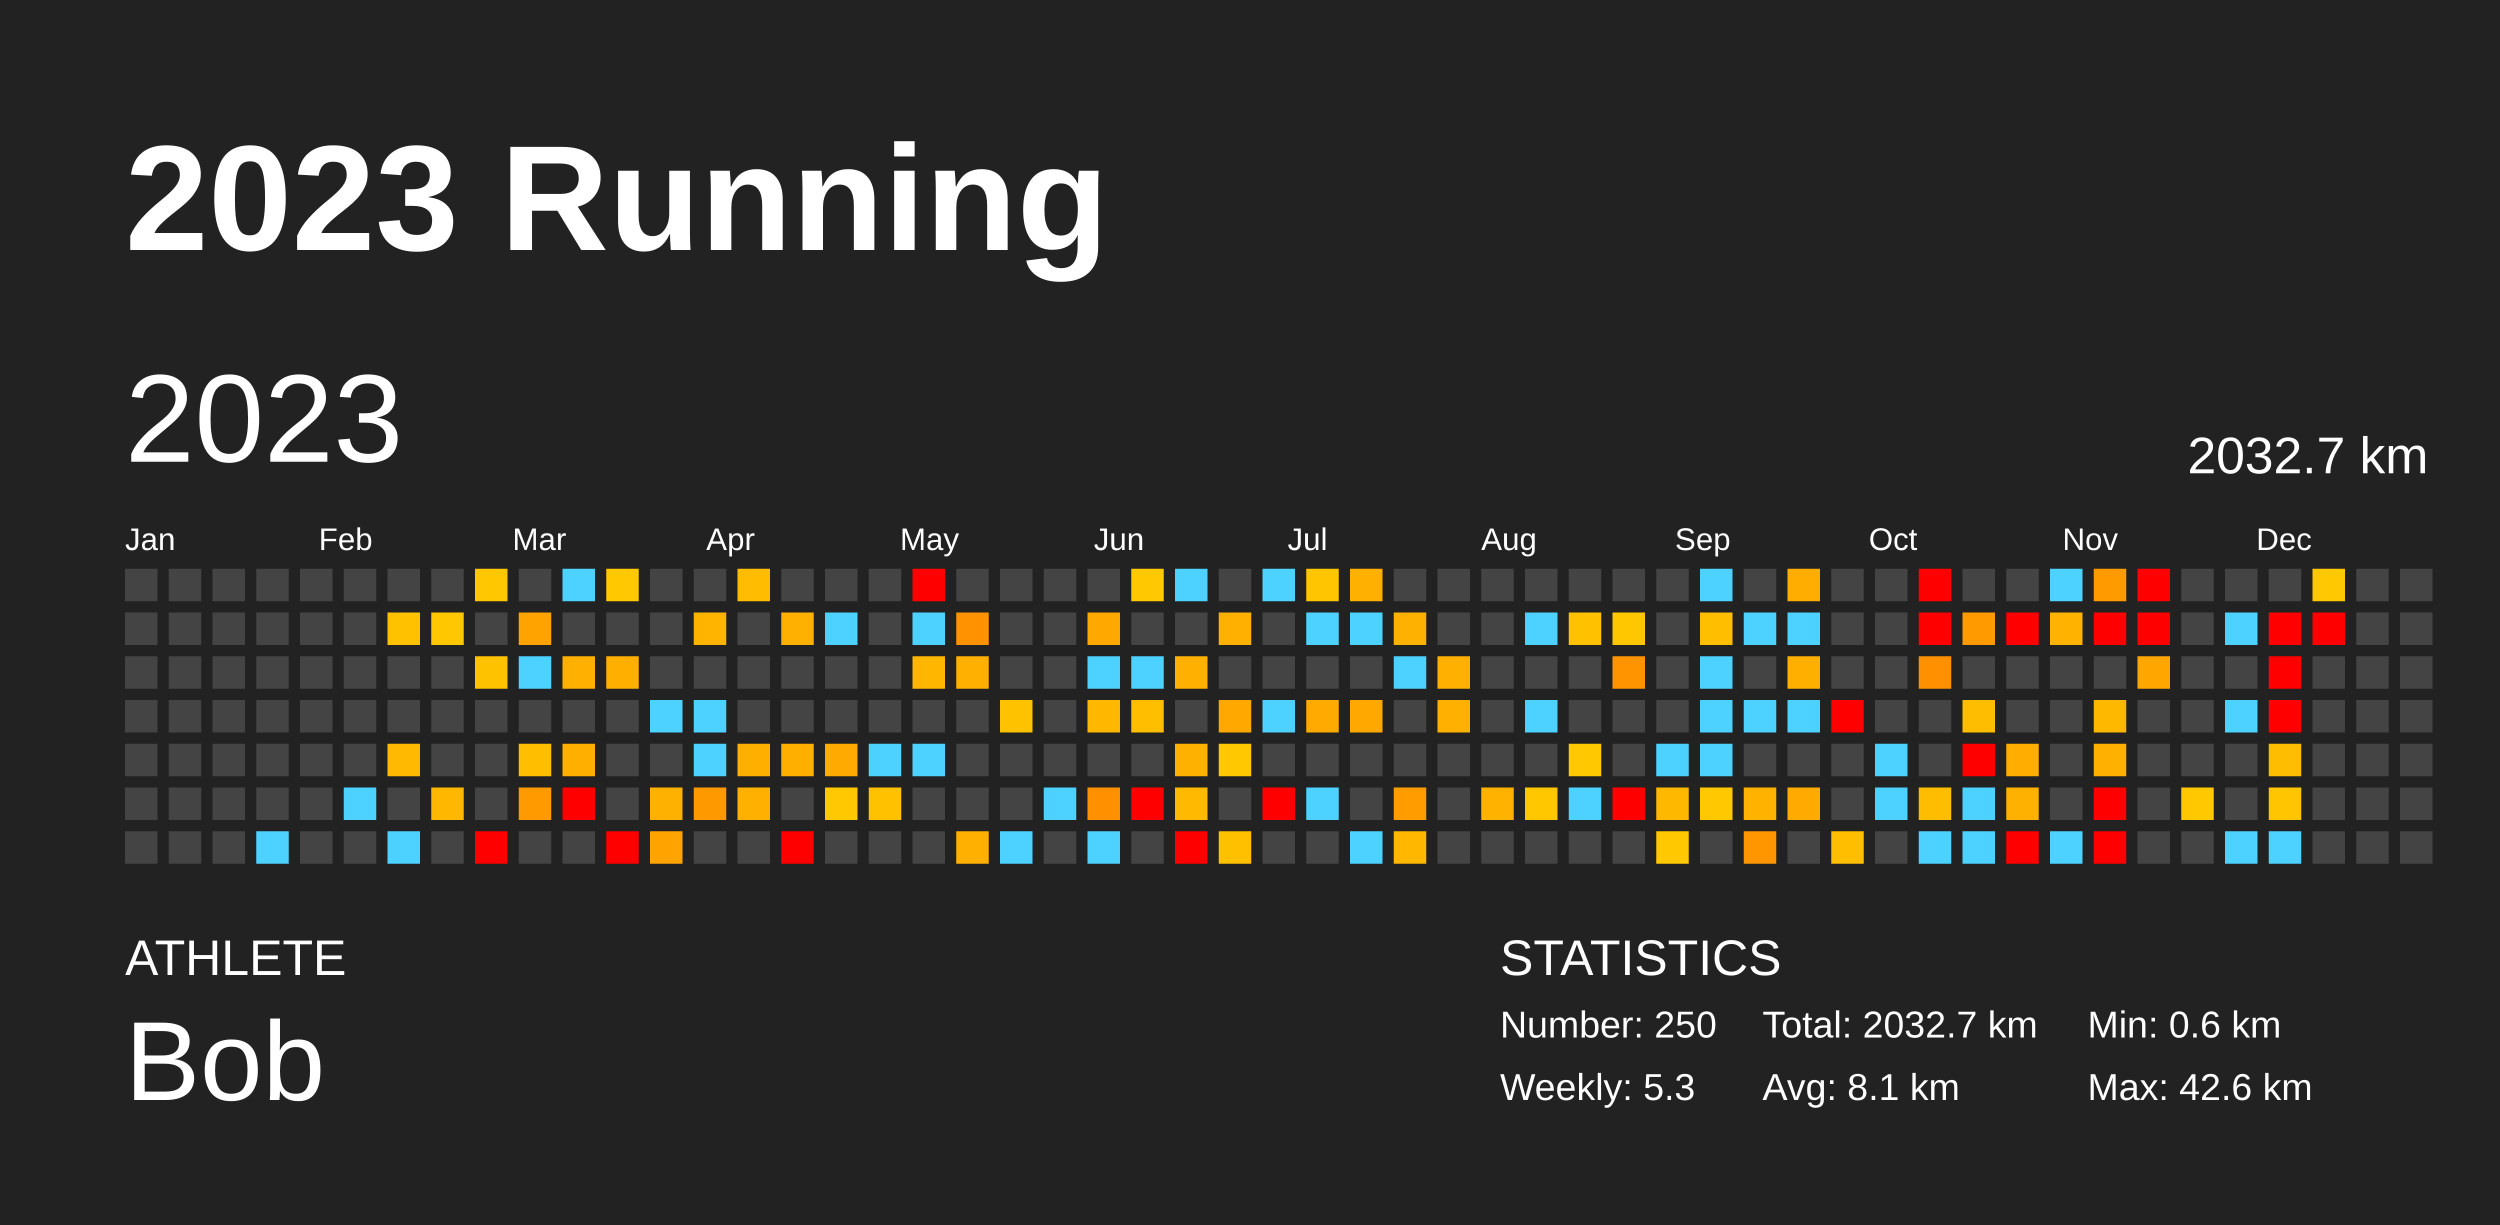
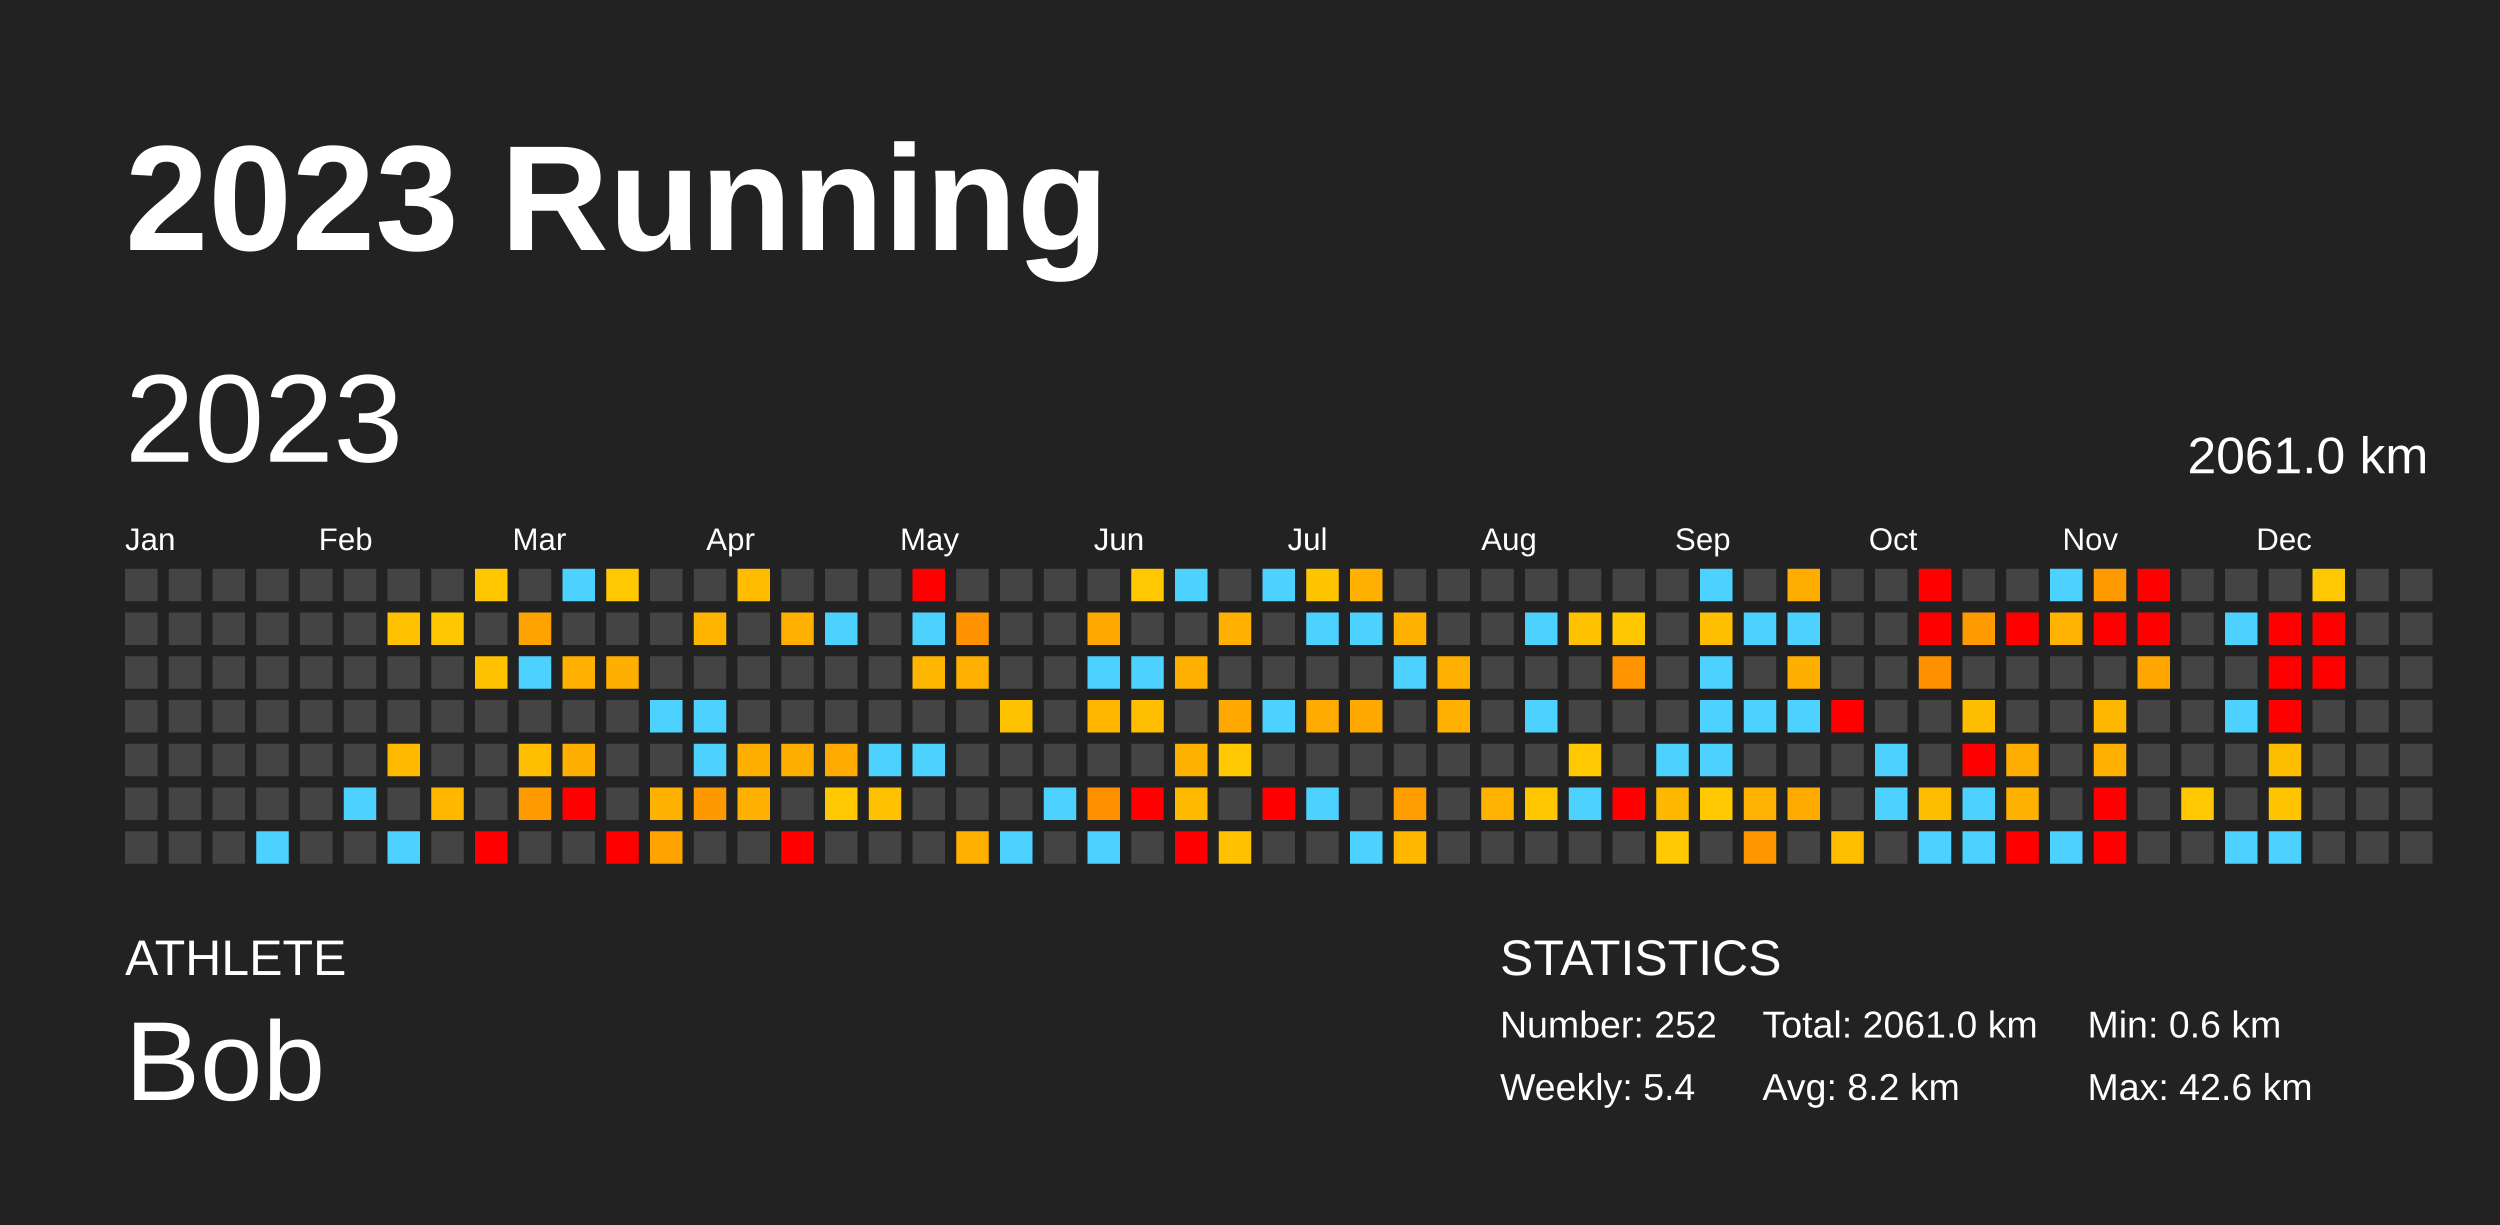
<svg xmlns="http://www.w3.org/2000/svg" baseProfile="full" height="98mm" version="1.1" viewBox="0,0,200,98" width="200mm">
  <defs />
  <rect fill="#222222" height="98" width="200" x="0" y="0" />
  <text fill="#FFFFFF" style="font-size:12px; font-family:Arial; font-weight:bold;" x="10" y="20">2023 Running</text>
  <text fill="#FFFFFF" style="font-size:4px; font-family:Arial" x="10" y="78">ATHLETE</text>
  <text fill="#FFFFFF" style="font-size:9px; font-family:Arial" x="10" y="88">Bob</text>
  <text fill="#FFFFFF" style="font-size:4px; font-family:Arial" x="120" y="78">STATISTICS</text>
-   <text fill="#FFFFFF" style="font-size:3px; font-family:Arial" x="120" y="83">Number: 250</text>
-   <text fill="#FFFFFF" style="font-size:3px; font-family:Arial" x="120" y="88">Weekly: 5.3</text>
-   <text fill="#FFFFFF" style="font-size:3px; font-family:Arial" x="141" y="83">Total: 2032.7 km</text>
-   <text fill="#FFFFFF" style="font-size:3px; font-family:Arial" x="141" y="88">Avg: 8.1 km</text>
+   <text fill="#FFFFFF" style="font-size:3px; font-family:Arial" x="120" y="83">Number: 252</text>
+   <text fill="#FFFFFF" style="font-size:3px; font-family:Arial" x="120" y="88">Weekly: 5.4</text>
+   <text fill="#FFFFFF" style="font-size:3px; font-family:Arial" x="141" y="83">Total: 2061.0 km</text>
+   <text fill="#FFFFFF" style="font-size:3px; font-family:Arial" x="141" y="88">Avg: 8.2 km</text>
  <text fill="#FFFFFF" style="font-size:3px; font-family:Arial" x="167" y="83">Min: 0.6 km</text>
  <text fill="#FFFFFF" style="font-size:3px; font-family:Arial" x="167" y="88">Max: 42.6 km</text>
  <text dominant-baseline="hanging" fill="#FFFFFF" style="font-size:10.0px; font-family:Arial;" x="10" y="30">2023</text>
-   <text dominant-baseline="hanging" fill="#FFFFFF" style="font-size:4.125px; font-family:Arial;" x="175" y="35">2032.7 km</text>
+   <text dominant-baseline="hanging" fill="#FFFFFF" style="font-size:4.125px; font-family:Arial;" x="175" y="35">2061.0 km</text>
  <text fill="#FFFFFF" style="font-size:2.5px; font-family:Arial" x="10.0" y="44">Jan</text>
  <text fill="#FFFFFF" style="font-size:2.5px; font-family:Arial" x="25.5" y="44">Feb</text>
  <text fill="#FFFFFF" style="font-size:2.5px; font-family:Arial" x="41.0" y="44">Mar</text>
  <text fill="#FFFFFF" style="font-size:2.5px; font-family:Arial" x="56.5" y="44">Apr</text>
  <text fill="#FFFFFF" style="font-size:2.5px; font-family:Arial" x="72.0" y="44">May</text>
  <text fill="#FFFFFF" style="font-size:2.5px; font-family:Arial" x="87.5" y="44">Jun</text>
  <text fill="#FFFFFF" style="font-size:2.5px; font-family:Arial" x="103.0" y="44">Jul</text>
  <text fill="#FFFFFF" style="font-size:2.5px; font-family:Arial" x="118.5" y="44">Aug</text>
  <text fill="#FFFFFF" style="font-size:2.5px; font-family:Arial" x="134.0" y="44">Sep</text>
  <text fill="#FFFFFF" style="font-size:2.5px; font-family:Arial" x="149.5" y="44">Oct</text>
  <text fill="#FFFFFF" style="font-size:2.5px; font-family:Arial" x="165.0" y="44">Nov</text>
  <text fill="#FFFFFF" style="font-size:2.5px; font-family:Arial" x="180.5" y="44">Dec</text>
  <rect fill="#444444" height="2.6" width="2.6" x="10.0" y="45.5" />
  <rect fill="#444444" height="2.6" width="2.6" x="10.0" y="49.0" />
  <rect fill="#444444" height="2.6" width="2.6" x="10.0" y="52.5" />
  <rect fill="#444444" height="2.6" width="2.6" x="10.0" y="56.0" />
  <rect fill="#444444" height="2.6" width="2.6" x="10.0" y="59.5" />
  <rect fill="#444444" height="2.6" width="2.6" x="10.0" y="63.0" />
  <rect fill="#444444" height="2.6" width="2.6" x="10.0" y="66.5" />
  <rect fill="#444444" height="2.6" width="2.6" x="13.5" y="45.5" />
  <rect fill="#444444" height="2.6" width="2.6" x="13.5" y="49.0" />
  <rect fill="#444444" height="2.6" width="2.6" x="13.5" y="52.5" />
  <rect fill="#444444" height="2.6" width="2.6" x="13.5" y="56.0" />
  <rect fill="#444444" height="2.6" width="2.6" x="13.5" y="59.5" />
  <rect fill="#444444" height="2.6" width="2.6" x="13.5" y="63.0" />
  <rect fill="#444444" height="2.6" width="2.6" x="13.5" y="66.5" />
  <rect fill="#444444" height="2.6" width="2.6" x="17.0" y="45.5" />
  <rect fill="#444444" height="2.6" width="2.6" x="17.0" y="49.0" />
  <rect fill="#444444" height="2.6" width="2.6" x="17.0" y="52.5" />
  <rect fill="#444444" height="2.6" width="2.6" x="17.0" y="56.0" />
  <rect fill="#444444" height="2.6" width="2.6" x="17.0" y="59.5" />
  <rect fill="#444444" height="2.6" width="2.6" x="17.0" y="63.0" />
  <rect fill="#444444" height="2.6" width="2.6" x="17.0" y="66.5" />
  <rect fill="#444444" height="2.6" width="2.6" x="20.5" y="45.5" />
  <rect fill="#444444" height="2.6" width="2.6" x="20.5" y="49.0" />
  <rect fill="#444444" height="2.6" width="2.6" x="20.5" y="52.5" />
  <rect fill="#444444" height="2.6" width="2.6" x="20.5" y="56.0" />
  <rect fill="#444444" height="2.6" width="2.6" x="20.5" y="59.5" />
  <rect fill="#444444" height="2.6" width="2.6" x="20.5" y="63.0" />
  <rect fill="#4dd2ff" height="2.6" width="2.6" x="20.5" y="66.5" />
  <rect fill="#444444" height="2.6" width="2.6" x="24.0" y="45.5" />
  <rect fill="#444444" height="2.6" width="2.6" x="24.0" y="49.0" />
  <rect fill="#444444" height="2.6" width="2.6" x="24.0" y="52.5" />
  <rect fill="#444444" height="2.6" width="2.6" x="24.0" y="56.0" />
  <rect fill="#444444" height="2.6" width="2.6" x="24.0" y="59.5" />
  <rect fill="#444444" height="2.6" width="2.6" x="24.0" y="63.0" />
  <rect fill="#444444" height="2.6" width="2.6" x="24.0" y="66.5" />
  <rect fill="#444444" height="2.6" width="2.6" x="27.5" y="45.5" />
  <rect fill="#444444" height="2.6" width="2.6" x="27.5" y="49.0" />
  <rect fill="#444444" height="2.6" width="2.6" x="27.5" y="52.5" />
  <rect fill="#444444" height="2.6" width="2.6" x="27.5" y="56.0" />
  <rect fill="#444444" height="2.6" width="2.6" x="27.5" y="59.5" />
  <rect fill="#4dd2ff" height="2.6" width="2.6" x="27.5" y="63.0" />
  <rect fill="#444444" height="2.6" width="2.6" x="27.5" y="66.5" />
  <rect fill="#444444" height="2.6" width="2.6" x="31.0" y="45.5" />
  <rect fill="#ffc100" height="2.6" width="2.6" x="31.0" y="49.0" />
  <rect fill="#444444" height="2.6" width="2.6" x="31.0" y="52.5" />
  <rect fill="#444444" height="2.6" width="2.6" x="31.0" y="56.0" />
  <rect fill="#ffba00" height="2.6" width="2.6" x="31.0" y="59.5" />
  <rect fill="#444444" height="2.6" width="2.6" x="31.0" y="63.0" />
  <rect fill="#4dd2ff" height="2.6" width="2.6" x="31.0" y="66.5" />
  <rect fill="#444444" height="2.6" width="2.6" x="34.5" y="45.5" />
  <rect fill="#ffc700" height="2.6" width="2.6" x="34.5" y="49.0" />
  <rect fill="#444444" height="2.6" width="2.6" x="34.5" y="52.5" />
  <rect fill="#444444" height="2.6" width="2.6" x="34.5" y="56.0" />
  <rect fill="#444444" height="2.6" width="2.6" x="34.5" y="59.5" />
  <rect fill="#ffb700" height="2.6" width="2.6" x="34.5" y="63.0" />
  <rect fill="#444444" height="2.6" width="2.6" x="34.5" y="66.5" />
  <rect fill="#ffc700" height="2.6" width="2.6" x="38.0" y="45.5" />
  <rect fill="#444444" height="2.6" width="2.6" x="38.0" y="49.0" />
  <rect fill="#ffc200" height="2.6" width="2.6" x="38.0" y="52.5" />
  <rect fill="#444444" height="2.6" width="2.6" x="38.0" y="56.0" />
  <rect fill="#444444" height="2.6" width="2.6" x="38.0" y="59.5" />
  <rect fill="#444444" height="2.6" width="2.6" x="38.0" y="63.0" />
  <rect fill="red" height="2.6" width="2.6" x="38.0" y="66.5" />
  <rect fill="#444444" height="2.6" width="2.6" x="41.5" y="45.5" />
  <rect fill="#ffa300" height="2.6" width="2.6" x="41.5" y="49.0" />
  <rect fill="#4dd2ff" height="2.6" width="2.6" x="41.5" y="52.5" />
  <rect fill="#444444" height="2.6" width="2.6" x="41.5" y="56.0" />
  <rect fill="#ffbf00" height="2.6" width="2.6" x="41.5" y="59.5" />
  <rect fill="#ff9a00" height="2.6" width="2.6" x="41.5" y="63.0" />
  <rect fill="#444444" height="2.6" width="2.6" x="41.5" y="66.5" />
  <rect fill="#4dd2ff" height="2.6" width="2.6" x="45.0" y="45.5" />
  <rect fill="#444444" height="2.6" width="2.6" x="45.0" y="49.0" />
  <rect fill="#ffb000" height="2.6" width="2.6" x="45.0" y="52.5" />
  <rect fill="#444444" height="2.6" width="2.6" x="45.0" y="56.0" />
  <rect fill="#ffaf00" height="2.6" width="2.6" x="45.0" y="59.5" />
  <rect fill="red" height="2.6" width="2.6" x="45.0" y="63.0" />
  <rect fill="#444444" height="2.6" width="2.6" x="45.0" y="66.5" />
  <rect fill="#ffc800" height="2.6" width="2.6" x="48.5" y="45.5" />
  <rect fill="#444444" height="2.6" width="2.6" x="48.5" y="49.0" />
  <rect fill="#ffaf00" height="2.6" width="2.6" x="48.5" y="52.5" />
  <rect fill="#444444" height="2.6" width="2.6" x="48.5" y="56.0" />
  <rect fill="#444444" height="2.6" width="2.6" x="48.5" y="59.5" />
  <rect fill="#444444" height="2.6" width="2.6" x="48.5" y="63.0" />
  <rect fill="red" height="2.6" width="2.6" x="48.5" y="66.5" />
  <rect fill="#444444" height="2.6" width="2.6" x="52.0" y="45.5" />
  <rect fill="#444444" height="2.6" width="2.6" x="52.0" y="49.0" />
  <rect fill="#444444" height="2.6" width="2.6" x="52.0" y="52.5" />
  <rect fill="#4dd2ff" height="2.6" width="2.6" x="52.0" y="56.0" />
  <rect fill="#444444" height="2.6" width="2.6" x="52.0" y="59.5" />
  <rect fill="#ffb100" height="2.6" width="2.6" x="52.0" y="63.0" />
  <rect fill="#ffa300" height="2.6" width="2.6" x="52.0" y="66.5" />
  <rect fill="#444444" height="2.6" width="2.6" x="55.5" y="45.5" />
  <rect fill="#ffb500" height="2.6" width="2.6" x="55.5" y="49.0" />
  <rect fill="#444444" height="2.6" width="2.6" x="55.5" y="52.5" />
  <rect fill="#4dd2ff" height="2.6" width="2.6" x="55.5" y="56.0" />
  <rect fill="#4dd2ff" height="2.6" width="2.6" x="55.5" y="59.5" />
  <rect fill="#ff9900" height="2.6" width="2.6" x="55.5" y="63.0" />
  <rect fill="#444444" height="2.6" width="2.6" x="55.5" y="66.5" />
  <rect fill="#ffbc00" height="2.6" width="2.6" x="59.0" y="45.5" />
  <rect fill="#444444" height="2.6" width="2.6" x="59.0" y="49.0" />
  <rect fill="#444444" height="2.6" width="2.6" x="59.0" y="52.5" />
  <rect fill="#444444" height="2.6" width="2.6" x="59.0" y="56.0" />
  <rect fill="#ffaf00" height="2.6" width="2.6" x="59.0" y="59.5" />
  <rect fill="#ffb000" height="2.6" width="2.6" x="59.0" y="63.0" />
  <rect fill="#444444" height="2.6" width="2.6" x="59.0" y="66.5" />
  <rect fill="#444444" height="2.6" width="2.6" x="62.5" y="45.5" />
  <rect fill="#ffb000" height="2.6" width="2.6" x="62.5" y="49.0" />
  <rect fill="#444444" height="2.6" width="2.6" x="62.5" y="52.5" />
  <rect fill="#444444" height="2.6" width="2.6" x="62.5" y="56.0" />
  <rect fill="#ffaf00" height="2.6" width="2.6" x="62.5" y="59.5" />
  <rect fill="#444444" height="2.6" width="2.6" x="62.5" y="63.0" />
  <rect fill="red" height="2.6" width="2.6" x="62.5" y="66.5" />
  <rect fill="#444444" height="2.6" width="2.6" x="66.0" y="45.5" />
  <rect fill="#4dd2ff" height="2.6" width="2.6" x="66.0" y="49.0" />
  <rect fill="#444444" height="2.6" width="2.6" x="66.0" y="52.5" />
  <rect fill="#444444" height="2.6" width="2.6" x="66.0" y="56.0" />
  <rect fill="#ffaa00" height="2.6" width="2.6" x="66.0" y="59.5" />
  <rect fill="#ffc800" height="2.6" width="2.6" x="66.0" y="63.0" />
  <rect fill="#444444" height="2.6" width="2.6" x="66.0" y="66.5" />
  <rect fill="#444444" height="2.6" width="2.6" x="69.5" y="45.5" />
  <rect fill="#444444" height="2.6" width="2.6" x="69.5" y="49.0" />
  <rect fill="#444444" height="2.6" width="2.6" x="69.5" y="52.5" />
  <rect fill="#444444" height="2.6" width="2.6" x="69.5" y="56.0" />
  <rect fill="#4dd2ff" height="2.6" width="2.6" x="69.5" y="59.5" />
  <rect fill="#ffc100" height="2.6" width="2.6" x="69.5" y="63.0" />
  <rect fill="#444444" height="2.6" width="2.6" x="69.5" y="66.5" />
  <rect fill="red" height="2.6" width="2.6" x="73.0" y="45.5" />
  <rect fill="#4dd2ff" height="2.6" width="2.6" x="73.0" y="49.0" />
  <rect fill="#ffb600" height="2.6" width="2.6" x="73.0" y="52.5" />
  <rect fill="#444444" height="2.6" width="2.6" x="73.0" y="56.0" />
  <rect fill="#4dd2ff" height="2.6" width="2.6" x="73.0" y="59.5" />
  <rect fill="#444444" height="2.6" width="2.6" x="73.0" y="63.0" />
  <rect fill="#444444" height="2.6" width="2.6" x="73.0" y="66.5" />
  <rect fill="#444444" height="2.6" width="2.6" x="76.5" y="45.5" />
  <rect fill="#ff9200" height="2.6" width="2.6" x="76.5" y="49.0" />
  <rect fill="#ffb000" height="2.6" width="2.6" x="76.5" y="52.5" />
  <rect fill="#444444" height="2.6" width="2.6" x="76.5" y="56.0" />
  <rect fill="#444444" height="2.6" width="2.6" x="76.5" y="59.5" />
  <rect fill="#444444" height="2.6" width="2.6" x="76.5" y="63.0" />
  <rect fill="#ffb000" height="2.6" width="2.6" x="76.5" y="66.5" />
  <rect fill="#444444" height="2.6" width="2.6" x="80.0" y="45.5" />
  <rect fill="#444444" height="2.6" width="2.6" x="80.0" y="49.0" />
  <rect fill="#444444" height="2.6" width="2.6" x="80.0" y="52.5" />
  <rect fill="#ffc200" height="2.6" width="2.6" x="80.0" y="56.0" />
  <rect fill="#444444" height="2.6" width="2.6" x="80.0" y="59.5" />
  <rect fill="#444444" height="2.6" width="2.6" x="80.0" y="63.0" />
  <rect fill="#4dd2ff" height="2.6" width="2.6" x="80.0" y="66.5" />
  <rect fill="#444444" height="2.6" width="2.6" x="83.5" y="45.5" />
  <rect fill="#444444" height="2.6" width="2.6" x="83.5" y="49.0" />
  <rect fill="#444444" height="2.6" width="2.6" x="83.5" y="52.5" />
  <rect fill="#444444" height="2.6" width="2.6" x="83.5" y="56.0" />
  <rect fill="#444444" height="2.6" width="2.6" x="83.5" y="59.5" />
  <rect fill="#4dd2ff" height="2.6" width="2.6" x="83.5" y="63.0" />
  <rect fill="#444444" height="2.6" width="2.6" x="83.5" y="66.5" />
  <rect fill="#444444" height="2.6" width="2.6" x="87.0" y="45.5" />
  <rect fill="#ffa900" height="2.6" width="2.6" x="87.0" y="49.0" />
  <rect fill="#4dd2ff" height="2.6" width="2.6" x="87.0" y="52.5" />
  <rect fill="#ffb700" height="2.6" width="2.6" x="87.0" y="56.0" />
  <rect fill="#444444" height="2.6" width="2.6" x="87.0" y="59.5" />
  <rect fill="#ff9100" height="2.6" width="2.6" x="87.0" y="63.0" />
  <rect fill="#4dd2ff" height="2.6" width="2.6" x="87.0" y="66.5" />
  <rect fill="#ffc800" height="2.6" width="2.6" x="90.5" y="45.5" />
  <rect fill="#444444" height="2.6" width="2.6" x="90.5" y="49.0" />
  <rect fill="#4dd2ff" height="2.6" width="2.6" x="90.5" y="52.5" />
  <rect fill="#ffbe00" height="2.6" width="2.6" x="90.5" y="56.0" />
  <rect fill="#444444" height="2.6" width="2.6" x="90.5" y="59.5" />
  <rect fill="red" height="2.6" width="2.6" x="90.5" y="63.0" />
  <rect fill="#444444" height="2.6" width="2.6" x="90.5" y="66.5" />
  <rect fill="#4dd2ff" height="2.6" width="2.6" x="94.0" y="45.5" />
  <rect fill="#444444" height="2.6" width="2.6" x="94.0" y="49.0" />
  <rect fill="#ffb000" height="2.6" width="2.6" x="94.0" y="52.5" />
  <rect fill="#444444" height="2.6" width="2.6" x="94.0" y="56.0" />
  <rect fill="#ffb100" height="2.6" width="2.6" x="94.0" y="59.5" />
  <rect fill="#ffba00" height="2.6" width="2.6" x="94.0" y="63.0" />
  <rect fill="red" height="2.6" width="2.6" x="94.0" y="66.5" />
  <rect fill="#444444" height="2.6" width="2.6" x="97.5" y="45.5" />
  <rect fill="#ffb000" height="2.6" width="2.6" x="97.5" y="49.0" />
  <rect fill="#444444" height="2.6" width="2.6" x="97.5" y="52.5" />
  <rect fill="#ffa800" height="2.6" width="2.6" x="97.5" y="56.0" />
  <rect fill="#ffc800" height="2.6" width="2.6" x="97.5" y="59.5" />
  <rect fill="#444444" height="2.6" width="2.6" x="97.5" y="63.0" />
  <rect fill="#ffc000" height="2.6" width="2.6" x="97.5" y="66.5" />
  <rect fill="#4dd2ff" height="2.6" width="2.6" x="101.0" y="45.5" />
  <rect fill="#444444" height="2.6" width="2.6" x="101.0" y="49.0" />
  <rect fill="#444444" height="2.6" width="2.6" x="101.0" y="52.5" />
  <rect fill="#4dd2ff" height="2.6" width="2.6" x="101.0" y="56.0" />
  <rect fill="#444444" height="2.6" width="2.6" x="101.0" y="59.5" />
  <rect fill="red" height="2.6" width="2.6" x="101.0" y="63.0" />
  <rect fill="#444444" height="2.6" width="2.6" x="101.0" y="66.5" />
  <rect fill="#ffc600" height="2.6" width="2.6" x="104.5" y="45.5" />
  <rect fill="#4dd2ff" height="2.6" width="2.6" x="104.5" y="49.0" />
  <rect fill="#444444" height="2.6" width="2.6" x="104.5" y="52.5" />
  <rect fill="#ffaa00" height="2.6" width="2.6" x="104.5" y="56.0" />
  <rect fill="#444444" height="2.6" width="2.6" x="104.5" y="59.5" />
  <rect fill="#4dd2ff" height="2.6" width="2.6" x="104.5" y="63.0" />
  <rect fill="#444444" height="2.6" width="2.6" x="104.5" y="66.5" />
  <rect fill="#ffb000" height="2.6" width="2.6" x="108.0" y="45.5" />
  <rect fill="#4dd2ff" height="2.6" width="2.6" x="108.0" y="49.0" />
  <rect fill="#444444" height="2.6" width="2.6" x="108.0" y="52.5" />
  <rect fill="#ffa900" height="2.6" width="2.6" x="108.0" y="56.0" />
  <rect fill="#444444" height="2.6" width="2.6" x="108.0" y="59.5" />
  <rect fill="#444444" height="2.6" width="2.6" x="108.0" y="63.0" />
  <rect fill="#4dd2ff" height="2.6" width="2.6" x="108.0" y="66.5" />
  <rect fill="#444444" height="2.6" width="2.6" x="111.5" y="45.5" />
  <rect fill="#ffb100" height="2.6" width="2.6" x="111.5" y="49.0" />
  <rect fill="#4dd2ff" height="2.6" width="2.6" x="111.5" y="52.5" />
  <rect fill="#444444" height="2.6" width="2.6" x="111.5" y="56.0" />
  <rect fill="#444444" height="2.6" width="2.6" x="111.5" y="59.5" />
  <rect fill="#ff9d00" height="2.6" width="2.6" x="111.5" y="63.0" />
  <rect fill="#ffb700" height="2.6" width="2.6" x="111.5" y="66.5" />
  <rect fill="#444444" height="2.6" width="2.6" x="115.0" y="45.5" />
  <rect fill="#444444" height="2.6" width="2.6" x="115.0" y="49.0" />
  <rect fill="#ffb000" height="2.6" width="2.6" x="115.0" y="52.5" />
  <rect fill="#ffb000" height="2.6" width="2.6" x="115.0" y="56.0" />
  <rect fill="#444444" height="2.6" width="2.6" x="115.0" y="59.5" />
  <rect fill="#444444" height="2.6" width="2.6" x="115.0" y="63.0" />
  <rect fill="#444444" height="2.6" width="2.6" x="115.0" y="66.5" />
  <rect fill="#444444" height="2.6" width="2.6" x="118.5" y="45.5" />
  <rect fill="#444444" height="2.6" width="2.6" x="118.5" y="49.0" />
  <rect fill="#444444" height="2.6" width="2.6" x="118.5" y="52.5" />
  <rect fill="#444444" height="2.6" width="2.6" x="118.5" y="56.0" />
  <rect fill="#444444" height="2.6" width="2.6" x="118.5" y="59.5" />
  <rect fill="#ffb300" height="2.6" width="2.6" x="118.5" y="63.0" />
  <rect fill="#444444" height="2.6" width="2.6" x="118.5" y="66.5" />
  <rect fill="#444444" height="2.6" width="2.6" x="122.0" y="45.5" />
  <rect fill="#4dd2ff" height="2.6" width="2.6" x="122.0" y="49.0" />
  <rect fill="#444444" height="2.6" width="2.6" x="122.0" y="52.5" />
  <rect fill="#4dd2ff" height="2.6" width="2.6" x="122.0" y="56.0" />
  <rect fill="#444444" height="2.6" width="2.6" x="122.0" y="59.5" />
  <rect fill="#ffc700" height="2.6" width="2.6" x="122.0" y="63.0" />
  <rect fill="#444444" height="2.6" width="2.6" x="122.0" y="66.5" />
  <rect fill="#444444" height="2.6" width="2.6" x="125.5" y="45.5" />
  <rect fill="#ffc100" height="2.6" width="2.6" x="125.5" y="49.0" />
  <rect fill="#444444" height="2.6" width="2.6" x="125.5" y="52.5" />
  <rect fill="#444444" height="2.6" width="2.6" x="125.5" y="56.0" />
  <rect fill="#ffc800" height="2.6" width="2.6" x="125.5" y="59.5" />
  <rect fill="#4dd2ff" height="2.6" width="2.6" x="125.5" y="63.0" />
  <rect fill="#444444" height="2.6" width="2.6" x="125.5" y="66.5" />
  <rect fill="#444444" height="2.6" width="2.6" x="129.0" y="45.5" />
  <rect fill="#ffc700" height="2.6" width="2.6" x="129.0" y="49.0" />
  <rect fill="#ff9400" height="2.6" width="2.6" x="129.0" y="52.5" />
  <rect fill="#444444" height="2.6" width="2.6" x="129.0" y="56.0" />
  <rect fill="#444444" height="2.6" width="2.6" x="129.0" y="59.5" />
  <rect fill="red" height="2.6" width="2.6" x="129.0" y="63.0" />
  <rect fill="#444444" height="2.6" width="2.6" x="129.0" y="66.5" />
  <rect fill="#444444" height="2.6" width="2.6" x="132.5" y="45.5" />
  <rect fill="#444444" height="2.6" width="2.6" x="132.5" y="49.0" />
  <rect fill="#444444" height="2.6" width="2.6" x="132.5" y="52.5" />
  <rect fill="#444444" height="2.6" width="2.6" x="132.5" y="56.0" />
  <rect fill="#4dd2ff" height="2.6" width="2.6" x="132.5" y="59.5" />
  <rect fill="#ffb800" height="2.6" width="2.6" x="132.5" y="63.0" />
  <rect fill="#ffc800" height="2.6" width="2.6" x="132.5" y="66.5" />
  <rect fill="#4dd2ff" height="2.6" width="2.6" x="136.0" y="45.5" />
  <rect fill="#ffbf00" height="2.6" width="2.6" x="136.0" y="49.0" />
  <rect fill="#4dd2ff" height="2.6" width="2.6" x="136.0" y="52.5" />
  <rect fill="#4dd2ff" height="2.6" width="2.6" x="136.0" y="56.0" />
  <rect fill="#4dd2ff" height="2.6" width="2.6" x="136.0" y="59.5" />
  <rect fill="#ffc800" height="2.6" width="2.6" x="136.0" y="63.0" />
  <rect fill="#444444" height="2.6" width="2.6" x="136.0" y="66.5" />
  <rect fill="#444444" height="2.6" width="2.6" x="139.5" y="45.5" />
  <rect fill="#4dd2ff" height="2.6" width="2.6" x="139.5" y="49.0" />
  <rect fill="#444444" height="2.6" width="2.6" x="139.5" y="52.5" />
  <rect fill="#4dd2ff" height="2.6" width="2.6" x="139.5" y="56.0" />
  <rect fill="#444444" height="2.6" width="2.6" x="139.5" y="59.5" />
  <rect fill="#ffb300" height="2.6" width="2.6" x="139.5" y="63.0" />
  <rect fill="#ff9600" height="2.6" width="2.6" x="139.5" y="66.5" />
  <rect fill="#ffad00" height="2.6" width="2.6" x="143.0" y="45.5" />
  <rect fill="#4dd2ff" height="2.6" width="2.6" x="143.0" y="49.0" />
  <rect fill="#ffaf00" height="2.6" width="2.6" x="143.0" y="52.5" />
  <rect fill="#4dd2ff" height="2.6" width="2.6" x="143.0" y="56.0" />
  <rect fill="#444444" height="2.6" width="2.6" x="143.0" y="59.5" />
  <rect fill="#ffaa00" height="2.6" width="2.6" x="143.0" y="63.0" />
  <rect fill="#444444" height="2.6" width="2.6" x="143.0" y="66.5" />
  <rect fill="#444444" height="2.6" width="2.6" x="146.5" y="45.5" />
  <rect fill="#444444" height="2.6" width="2.6" x="146.5" y="49.0" />
  <rect fill="#444444" height="2.6" width="2.6" x="146.5" y="52.5" />
  <rect fill="red" height="2.6" width="2.6" x="146.5" y="56.0" />
  <rect fill="#444444" height="2.6" width="2.6" x="146.5" y="59.5" />
  <rect fill="#444444" height="2.6" width="2.6" x="146.5" y="63.0" />
  <rect fill="#ffbf00" height="2.6" width="2.6" x="146.5" y="66.5" />
  <rect fill="#444444" height="2.6" width="2.6" x="150.0" y="45.5" />
  <rect fill="#444444" height="2.6" width="2.6" x="150.0" y="49.0" />
  <rect fill="#444444" height="2.6" width="2.6" x="150.0" y="52.5" />
  <rect fill="#444444" height="2.6" width="2.6" x="150.0" y="56.0" />
  <rect fill="#4dd2ff" height="2.6" width="2.6" x="150.0" y="59.5" />
  <rect fill="#4dd2ff" height="2.6" width="2.6" x="150.0" y="63.0" />
  <rect fill="#444444" height="2.6" width="2.6" x="150.0" y="66.5" />
  <rect fill="red" height="2.6" width="2.6" x="153.5" y="45.5" />
  <rect fill="red" height="2.6" width="2.6" x="153.5" y="49.0" />
  <rect fill="#ff9100" height="2.6" width="2.6" x="153.5" y="52.5" />
  <rect fill="#444444" height="2.6" width="2.6" x="153.5" y="56.0" />
  <rect fill="#444444" height="2.6" width="2.6" x="153.5" y="59.5" />
  <rect fill="#ffbd00" height="2.6" width="2.6" x="153.5" y="63.0" />
  <rect fill="#4dd2ff" height="2.6" width="2.6" x="153.5" y="66.5" />
  <rect fill="#444444" height="2.6" width="2.6" x="157.0" y="45.5" />
  <rect fill="#ff9b00" height="2.6" width="2.6" x="157.0" y="49.0" />
  <rect fill="#444444" height="2.6" width="2.6" x="157.0" y="52.5" />
  <rect fill="#ffbd00" height="2.6" width="2.6" x="157.0" y="56.0" />
  <rect fill="red" height="2.6" width="2.6" x="157.0" y="59.5" />
  <rect fill="#4dd2ff" height="2.6" width="2.6" x="157.0" y="63.0" />
  <rect fill="#4dd2ff" height="2.6" width="2.6" x="157.0" y="66.5" />
  <rect fill="#444444" height="2.6" width="2.6" x="160.5" y="45.5" />
  <rect fill="red" height="2.6" width="2.6" x="160.5" y="49.0" />
  <rect fill="#444444" height="2.6" width="2.6" x="160.5" y="52.5" />
  <rect fill="#444444" height="2.6" width="2.6" x="160.5" y="56.0" />
  <rect fill="#ffad00" height="2.6" width="2.6" x="160.5" y="59.5" />
  <rect fill="#ffb100" height="2.6" width="2.6" x="160.5" y="63.0" />
  <rect fill="red" height="2.6" width="2.6" x="160.5" y="66.5" />
  <rect fill="#4dd2ff" height="2.6" width="2.6" x="164.0" y="45.5" />
  <rect fill="#ffb300" height="2.6" width="2.6" x="164.0" y="49.0" />
  <rect fill="#444444" height="2.6" width="2.6" x="164.0" y="52.5" />
  <rect fill="#444444" height="2.6" width="2.6" x="164.0" y="56.0" />
  <rect fill="#444444" height="2.6" width="2.6" x="164.0" y="59.5" />
  <rect fill="#444444" height="2.6" width="2.6" x="164.0" y="63.0" />
  <rect fill="#4dd2ff" height="2.6" width="2.6" x="164.0" y="66.5" />
  <rect fill="#ff9a00" height="2.6" width="2.6" x="167.5" y="45.5" />
  <rect fill="red" height="2.6" width="2.6" x="167.5" y="49.0" />
  <rect fill="#444444" height="2.6" width="2.6" x="167.5" y="52.5" />
  <rect fill="#ffb800" height="2.6" width="2.6" x="167.5" y="56.0" />
  <rect fill="#ffb000" height="2.6" width="2.6" x="167.5" y="59.5" />
  <rect fill="red" height="2.6" width="2.6" x="167.5" y="63.0" />
  <rect fill="red" height="2.6" width="2.6" x="167.5" y="66.5" />
  <rect fill="red" height="2.6" width="2.6" x="171.0" y="45.5" />
  <rect fill="red" height="2.6" width="2.6" x="171.0" y="49.0" />
  <rect fill="#ffa700" height="2.6" width="2.6" x="171.0" y="52.5" />
  <rect fill="#444444" height="2.6" width="2.6" x="171.0" y="56.0" />
  <rect fill="#444444" height="2.6" width="2.6" x="171.0" y="59.5" />
  <rect fill="#444444" height="2.6" width="2.6" x="171.0" y="63.0" />
  <rect fill="#444444" height="2.6" width="2.6" x="171.0" y="66.5" />
  <rect fill="#444444" height="2.6" width="2.6" x="174.5" y="45.5" />
  <rect fill="#444444" height="2.6" width="2.6" x="174.5" y="49.0" />
  <rect fill="#444444" height="2.6" width="2.6" x="174.5" y="52.5" />
  <rect fill="#444444" height="2.6" width="2.6" x="174.5" y="56.0" />
  <rect fill="#444444" height="2.6" width="2.6" x="174.5" y="59.5" />
  <rect fill="#ffc800" height="2.6" width="2.6" x="174.5" y="63.0" />
  <rect fill="#444444" height="2.6" width="2.6" x="174.5" y="66.5" />
  <rect fill="#444444" height="2.6" width="2.6" x="178.0" y="45.5" />
  <rect fill="#4dd2ff" height="2.6" width="2.6" x="178.0" y="49.0" />
  <rect fill="#444444" height="2.6" width="2.6" x="178.0" y="52.5" />
  <rect fill="#4dd2ff" height="2.6" width="2.6" x="178.0" y="56.0" />
  <rect fill="#444444" height="2.6" width="2.6" x="178.0" y="59.5" />
  <rect fill="#444444" height="2.6" width="2.6" x="178.0" y="63.0" />
  <rect fill="#4dd2ff" height="2.6" width="2.6" x="178.0" y="66.5" />
  <rect fill="#444444" height="2.6" width="2.6" x="181.5" y="45.5" />
  <rect fill="red" height="2.6" width="2.6" x="181.5" y="49.0" />
  <rect fill="red" height="2.6" width="2.6" x="181.5" y="52.5" />
  <rect fill="red" height="2.6" width="2.6" x="181.5" y="56.0" />
  <rect fill="#ffbd00" height="2.6" width="2.6" x="181.5" y="59.5" />
  <rect fill="#ffc500" height="2.6" width="2.6" x="181.5" y="63.0" />
  <rect fill="#4dd2ff" height="2.6" width="2.6" x="181.5" y="66.5" />
  <rect fill="#ffc800" height="2.6" width="2.6" x="185.0" y="45.5" />
  <rect fill="red" height="2.6" width="2.6" x="185.0" y="49.0" />
-   <rect fill="#444444" height="2.6" width="2.6" x="185.0" y="52.5" />
+   <rect fill="red" height="2.6" width="2.6" x="185.0" y="52.5" />
  <rect fill="#444444" height="2.6" width="2.6" x="185.0" y="56.0" />
  <rect fill="#444444" height="2.6" width="2.6" x="185.0" y="59.5" />
  <rect fill="#444444" height="2.6" width="2.6" x="185.0" y="63.0" />
  <rect fill="#444444" height="2.6" width="2.6" x="185.0" y="66.5" />
  <rect fill="#444444" height="2.6" width="2.6" x="188.5" y="45.5" />
  <rect fill="#444444" height="2.6" width="2.6" x="188.5" y="49.0" />
  <rect fill="#444444" height="2.6" width="2.6" x="188.5" y="52.5" />
  <rect fill="#444444" height="2.6" width="2.6" x="188.5" y="56.0" />
  <rect fill="#444444" height="2.6" width="2.6" x="188.5" y="59.5" />
  <rect fill="#444444" height="2.6" width="2.6" x="188.5" y="63.0" />
  <rect fill="#444444" height="2.6" width="2.6" x="188.5" y="66.5" />
  <rect fill="#444444" height="2.6" width="2.6" x="192.0" y="45.5" />
  <rect fill="#444444" height="2.6" width="2.6" x="192.0" y="49.0" />
  <rect fill="#444444" height="2.6" width="2.6" x="192.0" y="52.5" />
  <rect fill="#444444" height="2.6" width="2.6" x="192.0" y="56.0" />
  <rect fill="#444444" height="2.6" width="2.6" x="192.0" y="59.5" />
  <rect fill="#444444" height="2.6" width="2.6" x="192.0" y="63.0" />
  <rect fill="#444444" height="2.6" width="2.6" x="192.0" y="66.5" />
</svg>
